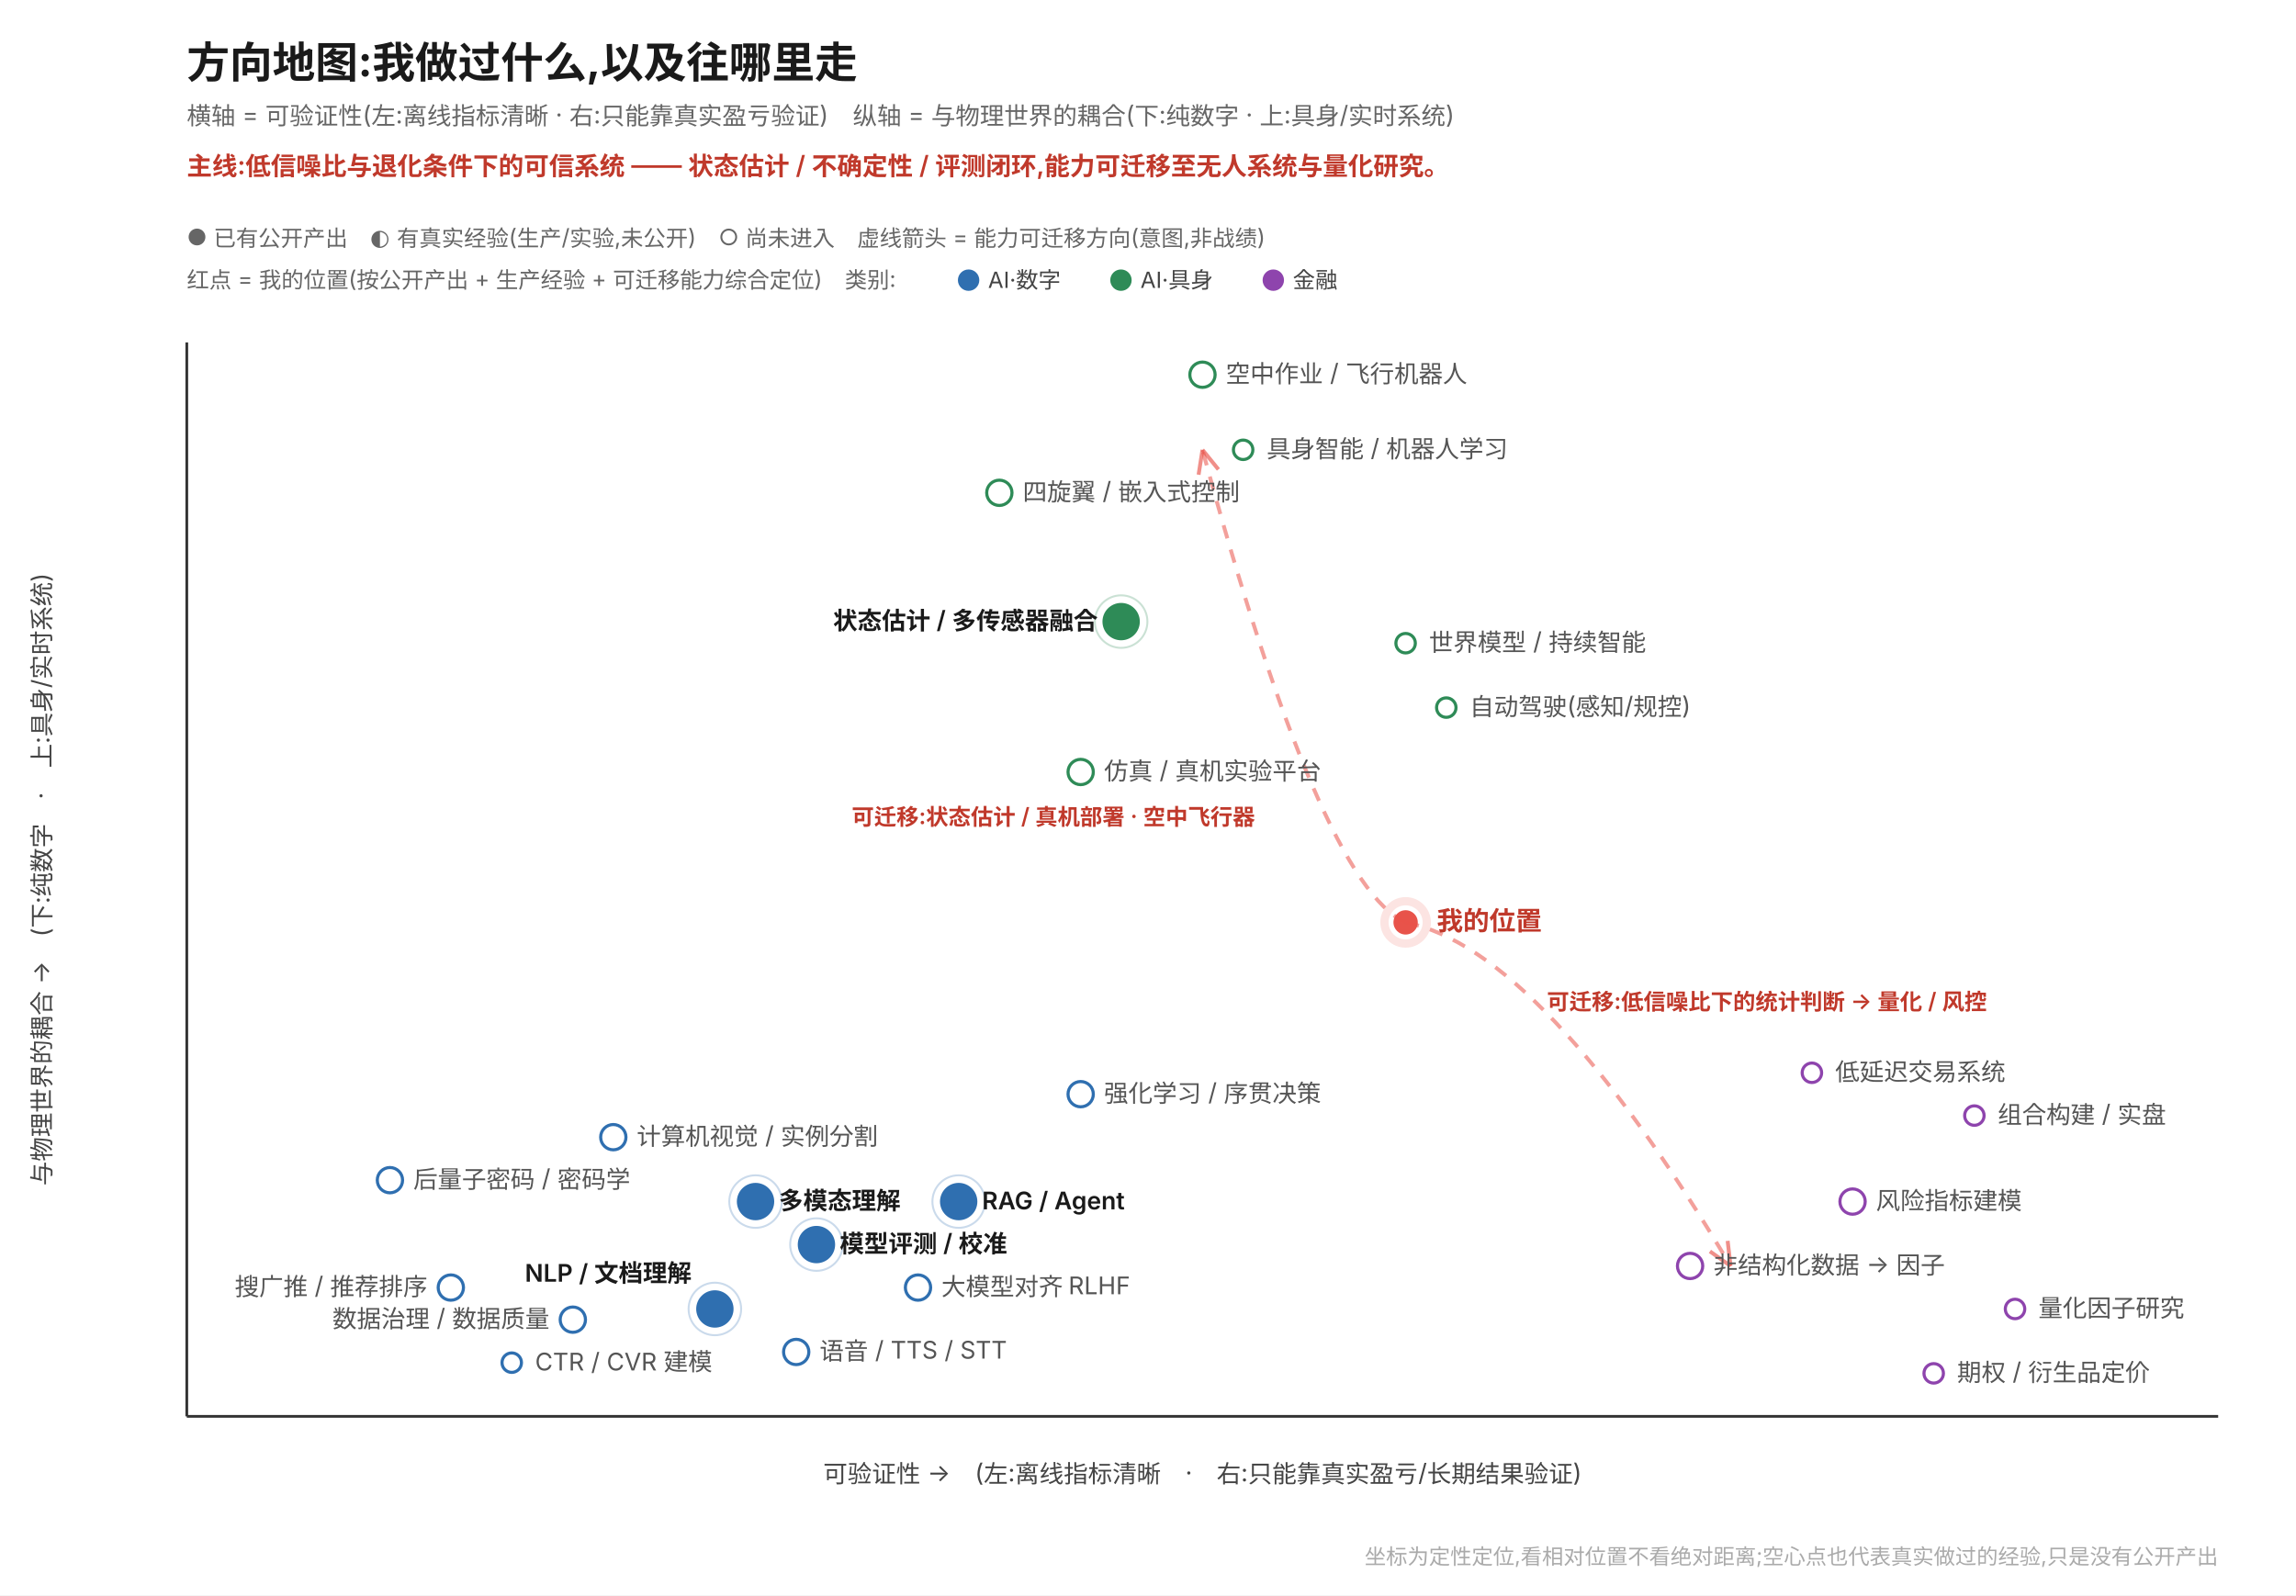
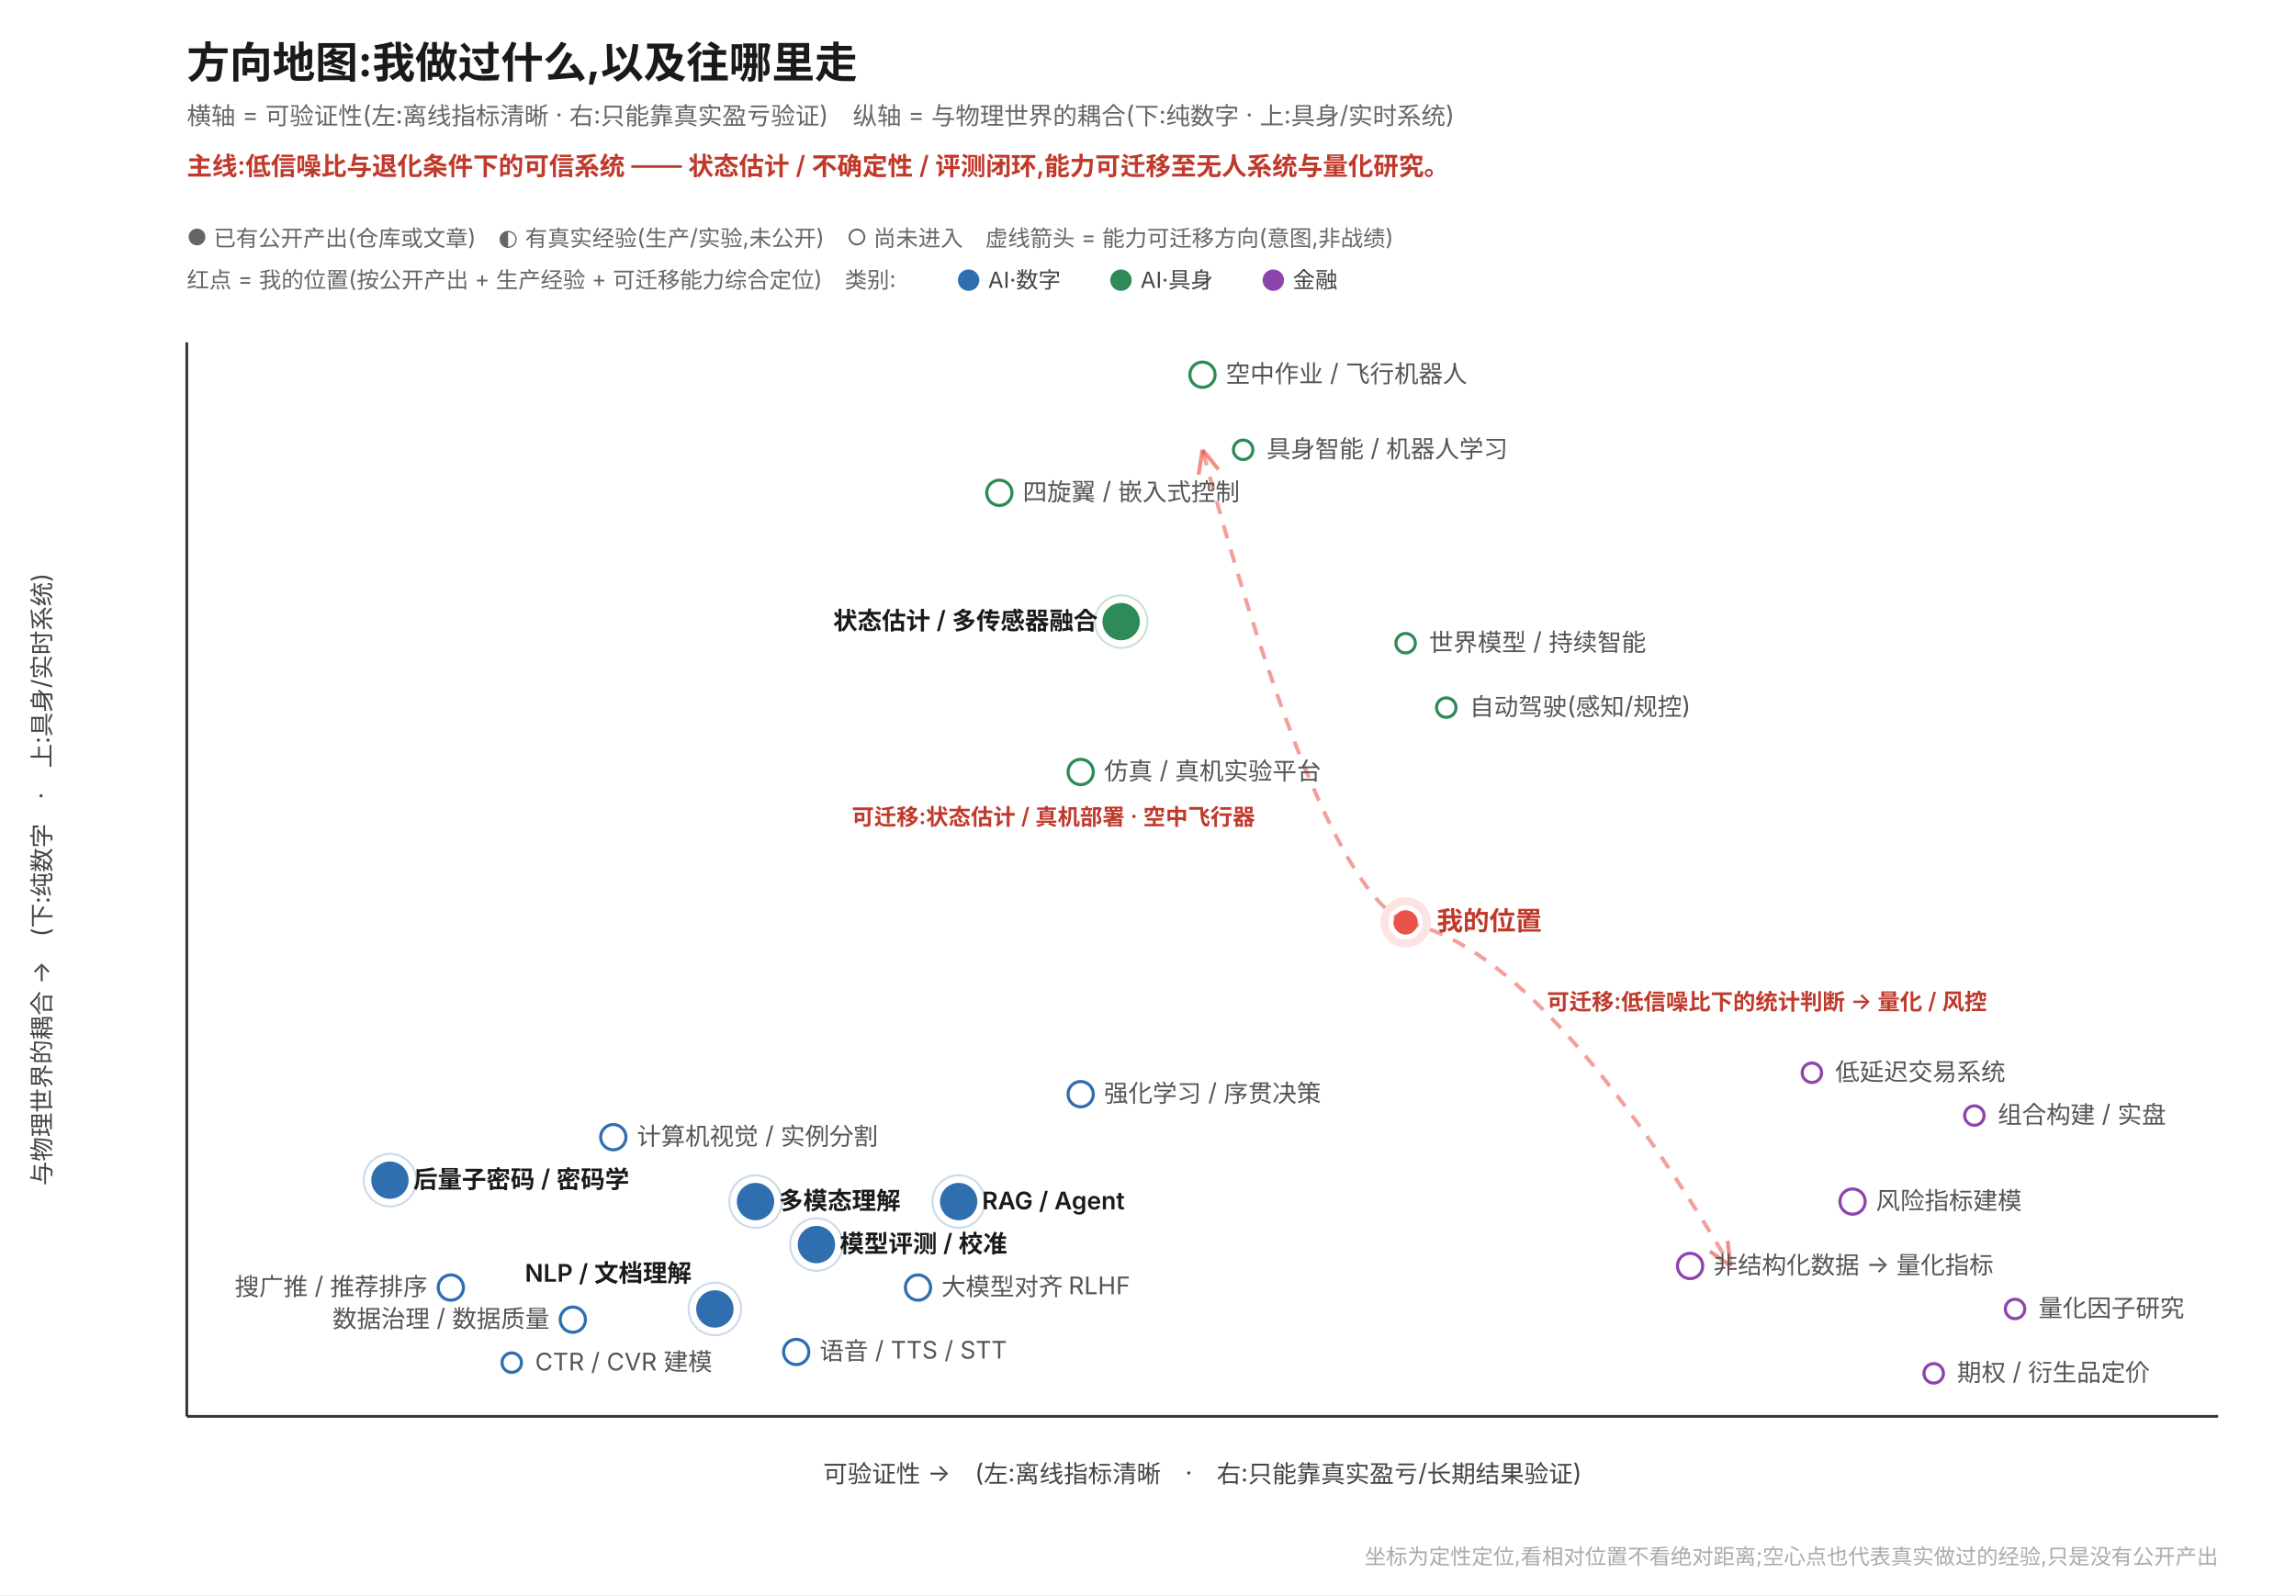
<svg xmlns="http://www.w3.org/2000/svg" width="1180" height="820" viewBox="0 0 1180 820" font-family="-apple-system,BlinkMacSystemFont,'Noto Sans SC','Microsoft YaHei',sans-serif">
  <rect width="1180" height="820" fill="#ffffff" />
  <text x="96" y="40" font-size="22" font-weight="700" fill="#1a1a1a">方向地图:我做过什么,以及往哪里走</text>
  <text x="96" y="64" font-size="12.5" fill="#666">横轴 = 可验证性(左:离线指标清晰 · 右:只能靠真实盈亏验证)　纵轴 = 与物理世界的耦合(下:纯数字 · 上:具身/实时系统)</text>
  <text x="96" y="90" font-size="13" font-weight="600" fill="#c0392b">主线:低信噪比与退化条件下的可信系统 —— 状态估计 / 不确定性 / 评测闭环,能力可迁移至无人系统与量化研究。</text>
-   <text x="96" y="126" font-size="11.5" fill="#666">● 已有公开产出　◐ 有真实经验(生产/实验,未公开)　○ 尚未进入　虚线箭头 = 能力可迁移方向(意图,非战绩)</text>
+   <text x="96" y="126" font-size="11.5" fill="#666">● 已有公开产出(仓库或文章)　◐ 有真实经验(生产/实验,未公开)　○ 尚未进入　虚线箭头 = 能力可迁移方向(意图,非战绩)</text>
  <text x="96" y="148" font-size="11.5" fill="#666">红点 = 我的位置(按公开产出 + 生产经验 + 可迁移能力综合定位)　类别:</text>
  <circle cx="497.8" cy="144" r="5.5" fill="#2f6fb0" />
  <text x="507.8" y="148" font-size="11.5" fill="#444">AI·数字</text>
  <circle cx="576.1" cy="144" r="5.5" fill="#2e8b57" />
  <text x="586.1" y="148" font-size="11.5" fill="#444">AI·具身</text>
  <circle cx="654.4" cy="144" r="5.5" fill="#8e44ad" />
  <text x="664.4" y="148" font-size="11.5" fill="#444">金融</text>
  <text x="1140" y="804" font-size="11" fill="#aaa" text-anchor="end">坐标为定性定位,看相对位置不看绝对距离;空心点也代表真实做过的经验,只是没有公开产出</text>
  <line x1="96" y1="728" x2="1140" y2="728" stroke="#333" stroke-width="1.4" />
  <line x1="96" y1="176" x2="96" y2="728" stroke="#333" stroke-width="1.4" />
  <text x="618" y="762" text-anchor="middle" font-size="12.5" fill="#444">可验证性 →　(左:离线指标清晰　·　右:只能靠真实盈亏/长期结果验证)</text>
  <text x="26" y="452" font-size="12.5" fill="#444" text-anchor="middle" transform="rotate(-90 26 452)">与物理世界的耦合 →　(下:纯数字　·　上:具身/实时系统)</text>
  <circle cx="231.7" cy="661.8" r="6.5" fill="#ffffff" stroke="#2f6fb0" stroke-width="1.6" />
  <circle cx="263.0" cy="700.4" r="5.0" fill="#ffffff" stroke="#2f6fb0" stroke-width="1.6" />
  <circle cx="367.4" cy="672.8" r="8.5" fill="#2f6fb0" stroke="#2f6fb0" stroke-width="2.2" />
  <circle cx="367.4" cy="672.8" r="13.5" fill="none" stroke="#2f6fb0" stroke-opacity="0.25" />
  <circle cx="388.3" cy="617.6" r="8.5" fill="#2f6fb0" stroke="#2f6fb0" stroke-width="2.2" />
  <circle cx="388.3" cy="617.6" r="13.5" fill="none" stroke="#2f6fb0" stroke-opacity="0.25" />
  <circle cx="492.7" cy="617.6" r="8.5" fill="#2f6fb0" stroke="#2f6fb0" stroke-width="2.2" />
  <circle cx="492.7" cy="617.6" r="13.5" fill="none" stroke="#2f6fb0" stroke-opacity="0.25" />
  <circle cx="555.4" cy="562.4" r="6.5" fill="#ffffff" stroke="#2f6fb0" stroke-width="1.6" />
  <circle cx="471.8" cy="661.8" r="6.5" fill="#ffffff" stroke="#2f6fb0" stroke-width="1.6" />
  <circle cx="419.6" cy="639.7" r="8.5" fill="#2f6fb0" stroke="#2f6fb0" stroke-width="2.2" />
  <circle cx="419.6" cy="639.7" r="13.5" fill="none" stroke="#2f6fb0" stroke-opacity="0.25" />
  <circle cx="294.4" cy="678.3" r="6.5" fill="#ffffff" stroke="#2f6fb0" stroke-width="1.6" />
  <circle cx="315.2" cy="584.5" r="6.5" fill="#ffffff" stroke="#2f6fb0" stroke-width="1.6" />
  <circle cx="409.2" cy="694.9" r="6.5" fill="#ffffff" stroke="#2f6fb0" stroke-width="1.6" />
-   <circle cx="200.4" cy="606.6" r="6.5" fill="#ffffff" stroke="#2f6fb0" stroke-width="1.6" />
+   <circle cx="200.4" cy="606.6" r="8.5" fill="#2f6fb0" stroke="#2f6fb0" stroke-width="2.2" />
+   <circle cx="200.4" cy="606.6" r="13.5" fill="none" stroke="#2f6fb0" stroke-opacity="0.25" />
  <circle cx="576.2" cy="319.5" r="8.5" fill="#2e8b57" stroke="#2e8b57" stroke-width="2.2" />
  <circle cx="576.2" cy="319.5" r="13.5" fill="none" stroke="#2e8b57" stroke-opacity="0.25" />
  <circle cx="638.9" cy="231.2" r="5.0" fill="#ffffff" stroke="#2e8b57" stroke-width="1.6" />
  <circle cx="618.0" cy="192.6" r="6.5" fill="#ffffff" stroke="#2e8b57" stroke-width="1.6" />
  <circle cx="743.3" cy="363.7" r="5.0" fill="#ffffff" stroke="#2e8b57" stroke-width="1.6" />
  <circle cx="722.4" cy="330.6" r="5.0" fill="#ffffff" stroke="#2e8b57" stroke-width="1.6" />
  <circle cx="555.4" cy="396.8" r="6.5" fill="#ffffff" stroke="#2e8b57" stroke-width="1.6" />
  <circle cx="513.6" cy="253.3" r="6.5" fill="#ffffff" stroke="#2e8b57" stroke-width="1.6" />
  <circle cx="1035.6" cy="672.8" r="5.0" fill="#ffffff" stroke="#8e44ad" stroke-width="1.6" />
  <circle cx="993.8" cy="705.9" r="5.0" fill="#ffffff" stroke="#8e44ad" stroke-width="1.6" />
  <circle cx="868.6" cy="650.7" r="6.5" fill="#ffffff" stroke="#8e44ad" stroke-width="1.6" />
  <circle cx="931.2" cy="551.4" r="5.0" fill="#ffffff" stroke="#8e44ad" stroke-width="1.6" />
  <circle cx="952.1" cy="617.6" r="6.5" fill="#ffffff" stroke="#8e44ad" stroke-width="1.6" />
  <circle cx="1014.7" cy="573.4" r="5.0" fill="#ffffff" stroke="#8e44ad" stroke-width="1.6" />
  <circle cx="722.4" cy="474.1" r="13" fill="#e8534a" fill-opacity="0.16" />
  <circle cx="722.4" cy="474.1" r="7.5" fill="#e8534a" stroke="#ffffff" stroke-width="2.5" />
  <path d="M 722.4 474.1 Q 678.6 454.6 618.0 231.2" fill="none" stroke="#e8534a" stroke-width="2" stroke-dasharray="7 6" stroke-opacity="0.55" />
  <line x1="618.0" y1="231.2" x2="626.2" y2="241.3" stroke="#e8534a" stroke-width="2" stroke-opacity="0.65" />
  <line x1="618.0" y1="231.2" x2="616.0" y2="244.0" stroke="#e8534a" stroke-width="2" stroke-opacity="0.65" />
  <path d="M 722.4 474.1 Q 792.6 488.2 889.4 650.7" fill="none" stroke="#e8534a" stroke-width="2" stroke-dasharray="7 6" stroke-opacity="0.55" />
  <line x1="889.4" y1="650.7" x2="878.8" y2="643.2" stroke="#e8534a" stroke-width="2" stroke-opacity="0.65" />
  <line x1="889.4" y1="650.7" x2="887.9" y2="637.8" stroke="#e8534a" stroke-width="2" stroke-opacity="0.65" />
  <text x="645.0" y="424.0" font-size="11.5" fill="#c0392b" font-weight="600" text-anchor="end">可迁移:状态估计 / 真机部署 · 空中飞行器</text>
  <text x="795.0" y="519.0" font-size="11.5" fill="#c0392b" font-weight="600" text-anchor="start">可迁移:低信噪比下的统计判断 → 量化 / 风控</text>
  <text x="738.4" y="478.1" font-size="13.5" font-weight="700" fill="#c0392b">我的位置</text>
  <text x="355.4" y="658.8" font-size="12.5" font-weight="600" fill="#1a1a1a" text-anchor="end">NLP / 文档理解</text>
  <text x="400.3" y="621.6" font-size="12.5" font-weight="600" fill="#1a1a1a" text-anchor="start">多模态理解</text>
  <text x="504.7" y="621.6" font-size="12.5" font-weight="600" fill="#1a1a1a" text-anchor="start">RAG / Agent</text>
  <text x="431.6" y="643.7" font-size="12.5" font-weight="600" fill="#1a1a1a" text-anchor="start">模型评测 / 校准</text>
+   <text x="212.4" y="610.6" font-size="12.5" font-weight="600" fill="#1a1a1a" text-anchor="start">后量子密码 / 密码学</text>
  <text x="564.2" y="323.5" font-size="12.5" font-weight="600" fill="#1a1a1a" text-anchor="end">状态估计 / 多传感器融合</text>
  <text x="219.7" y="665.8" font-size="12.5" font-weight="400" fill="#555" text-anchor="end">搜广推 / 推荐排序</text>
  <text x="567.4" y="566.4" font-size="12.5" font-weight="400" fill="#555" text-anchor="start">强化学习 / 序贯决策</text>
  <text x="483.8" y="665.8" font-size="12.5" font-weight="400" fill="#555" text-anchor="start">大模型对齐 RLHF</text>
  <text x="282.4" y="682.3" font-size="12.5" font-weight="400" fill="#555" text-anchor="end">数据治理 / 数据质量</text>
  <text x="327.2" y="588.5" font-size="12.5" font-weight="400" fill="#555" text-anchor="start">计算机视觉 / 实例分割</text>
  <text x="421.2" y="698.9" font-size="12.5" font-weight="400" fill="#555" text-anchor="start">语音 / TTS / STT</text>
-   <text x="212.4" y="610.6" font-size="12.5" font-weight="400" fill="#555" text-anchor="start">后量子密码 / 密码学</text>
  <text x="630.0" y="196.6" font-size="12.5" font-weight="400" fill="#555" text-anchor="start">空中作业 / 飞行机器人</text>
  <text x="567.4" y="400.8" font-size="12.5" font-weight="400" fill="#555" text-anchor="start">仿真 / 真机实验平台</text>
  <text x="525.6" y="257.3" font-size="12.5" font-weight="400" fill="#555" text-anchor="start">四旋翼 / 嵌入式控制</text>
-   <text x="880.6" y="654.7" font-size="12.5" font-weight="400" fill="#555" text-anchor="start">非结构化数据 → 因子</text>
+   <text x="880.6" y="654.7" font-size="12.5" font-weight="400" fill="#555" text-anchor="start">非结构化数据 → 量化指标</text>
  <text x="964.1" y="621.6" font-size="12.5" font-weight="400" fill="#555" text-anchor="start">风险指标建模</text>
  <text x="275.0" y="704.4" font-size="12.5" font-weight="400" fill="#555" text-anchor="start">CTR / CVR 建模</text>
  <text x="650.9" y="235.2" font-size="12.5" font-weight="400" fill="#555" text-anchor="start">具身智能 / 机器人学习</text>
  <text x="755.3" y="367.7" font-size="12.5" font-weight="400" fill="#555" text-anchor="start">自动驾驶(感知/规控)</text>
  <text x="734.4" y="334.6" font-size="12.5" font-weight="400" fill="#555" text-anchor="start">世界模型 / 持续智能</text>
  <text x="1047.6" y="676.8" font-size="12.5" font-weight="400" fill="#555" text-anchor="start">量化因子研究</text>
  <text x="1005.8" y="709.9" font-size="12.5" font-weight="400" fill="#555" text-anchor="start">期权 / 衍生品定价</text>
  <text x="943.2" y="555.4" font-size="12.5" font-weight="400" fill="#555" text-anchor="start">低延迟交易系统</text>
  <text x="1026.7" y="577.4" font-size="12.5" font-weight="400" fill="#555" text-anchor="start">组合构建 / 实盘</text>
</svg>
